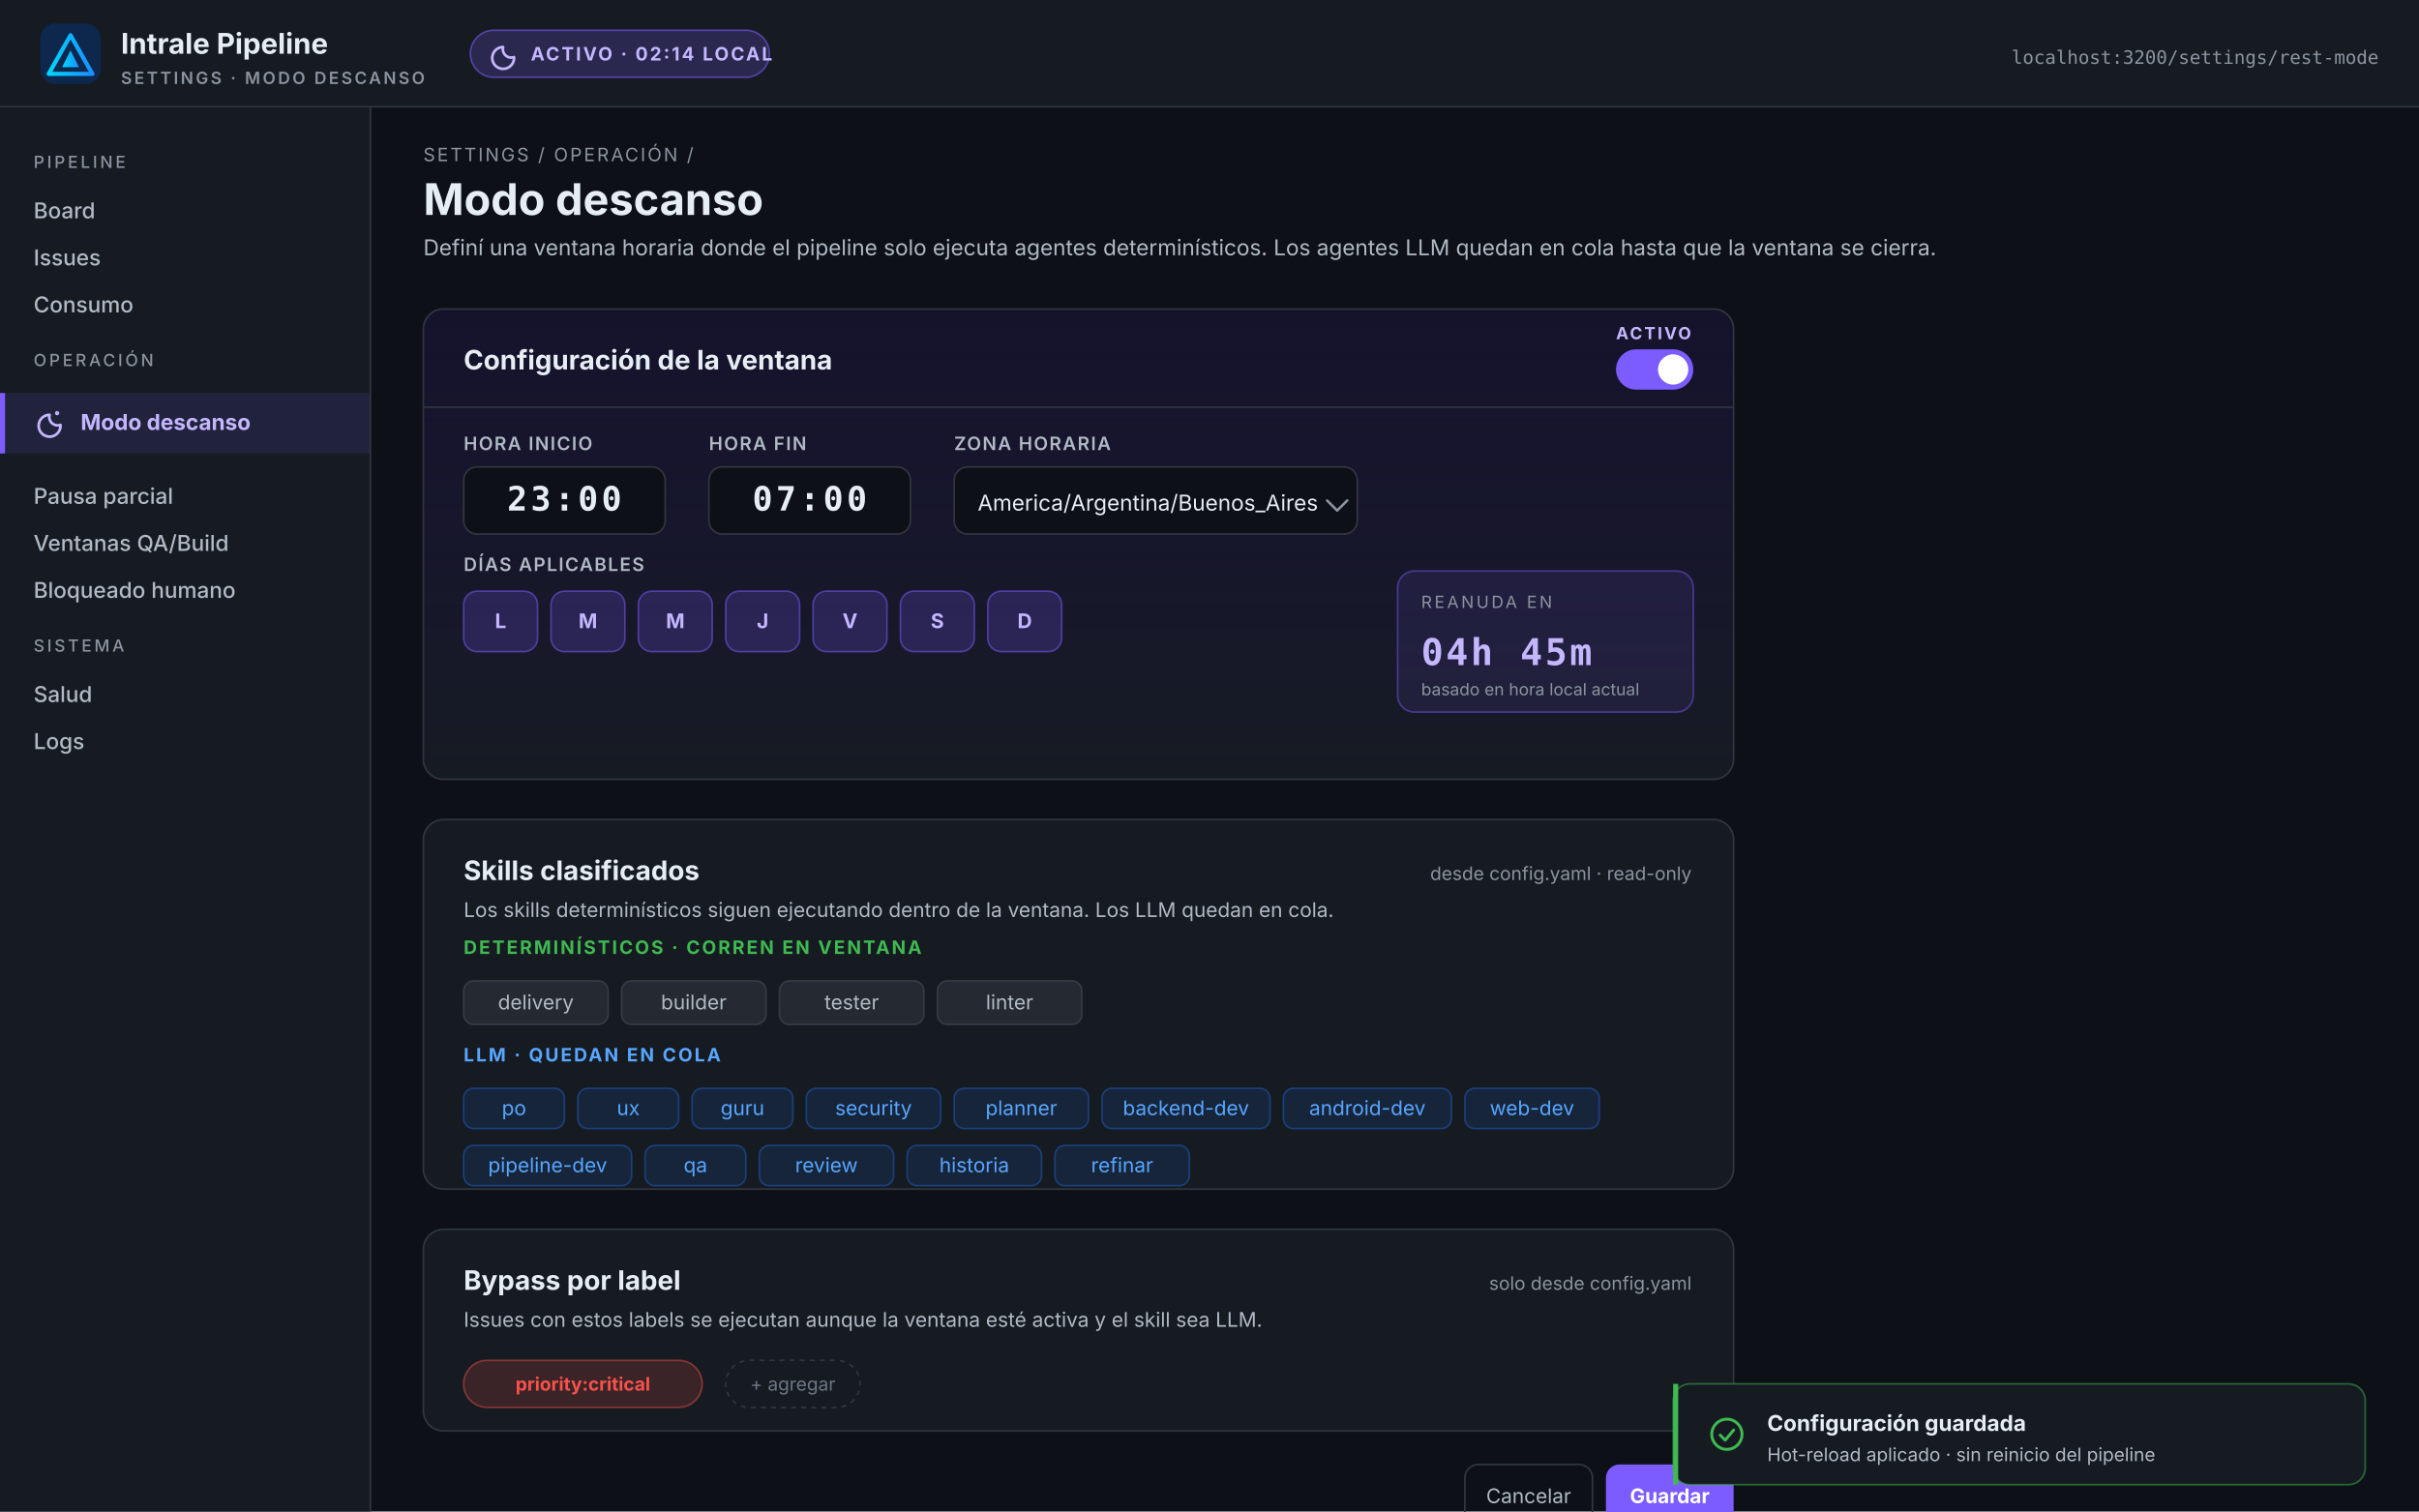
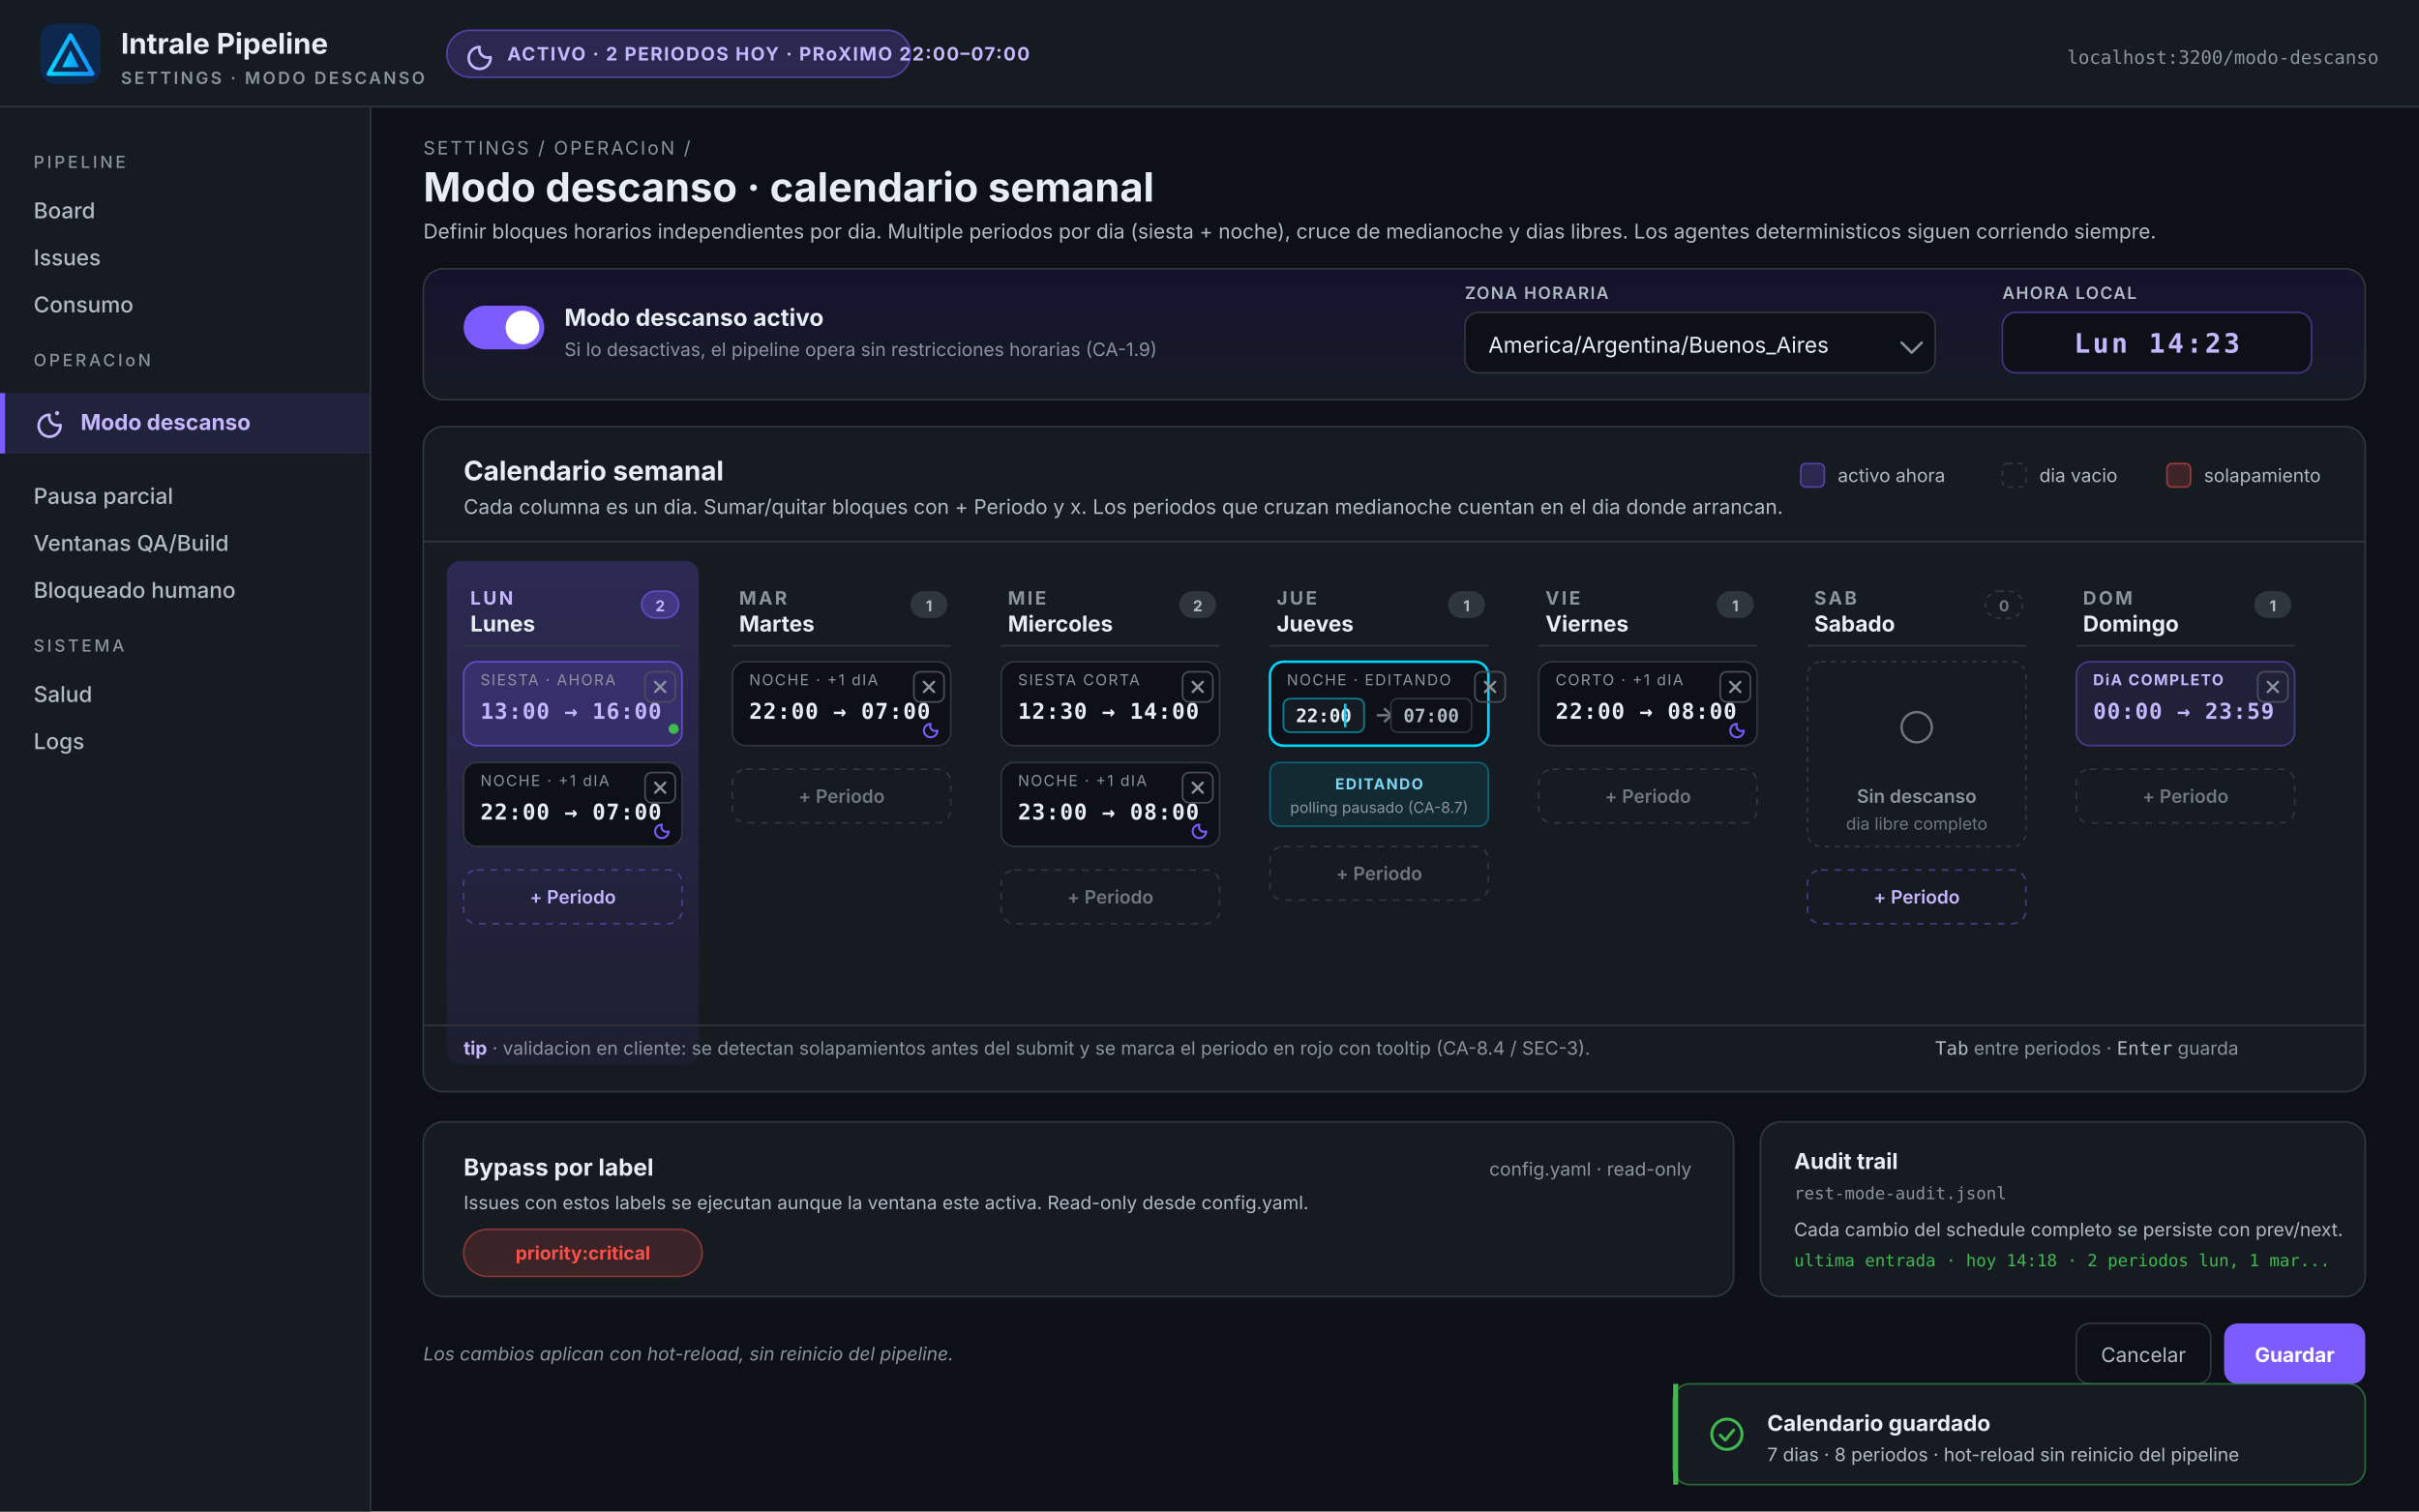
<svg xmlns="http://www.w3.org/2000/svg" width="1440" height="900" viewBox="0 0 1440 900" font-family="-apple-system, 'Segoe UI', system-ui, sans-serif">
  <defs>
    <linearGradient id="brandGrad05" x1="0" y1="0" x2="1" y2="0">
      <stop offset="0%" stop-color="#00D6FF" />
      <stop offset="100%" stop-color="#1890FF" />
    </linearGradient>
    <linearGradient id="restPanel05" x1="0" y1="0" x2="0" y2="1">
      <stop offset="0%" stop-color="#1F1645" stop-opacity="0.45" />
      <stop offset="100%" stop-color="#161B22" stop-opacity="1" />
+     </linearGradient>
+     <linearGradient id="todayCol05" x1="0" y1="0" x2="0" y2="1">
+       <stop offset="0%" stop-color="#7C5CFF" stop-opacity="0.22" />
+       <stop offset="100%" stop-color="#7C5CFF" stop-opacity="0.06" />
    </linearGradient>
  </defs>
  <rect width="1440" height="900" fill="#0D1117" />
  <rect x="0" y="0" width="1440" height="64" fill="#161B22" />
  <rect x="0" y="63" width="1440" height="1" fill="#30363D" />
  <g transform="translate(24, 14)">
    <rect width="36" height="36" rx="9" fill="#0D274D" />
    <path d="M18 7 L5 30 L31 30 Z" fill="none" stroke="url(#brandGrad05)" stroke-width="2.5" stroke-linejoin="round" />
    <path d="M18 16 L13 26 L23 26 Z" fill="url(#brandGrad05)" />
  </g>
  <text x="72" y="32" fill="#E6EDF3" font-size="17" font-weight="700">Intrale Pipeline</text>
  <text x="72" y="50" fill="#8B949E" font-size="10" font-weight="600" letter-spacing="1.4">SETTINGS · MODO DESCANSO</text>
-   <g transform="translate(280, 18)">
-     <rect width="178" height="28" rx="14" fill="#7C5CFF" fill-opacity="0.20" stroke="#7C5CFF" stroke-opacity="0.55" />
+   <g transform="translate(266, 18)">
+     <rect width="276" height="28" rx="14" fill="#7C5CFF" fill-opacity="0.20" stroke="#7C5CFF" stroke-opacity="0.55" />
    <g transform="translate(10, 5)" fill="none" stroke="#C5B7FF" stroke-width="1.6">
      <path d="M16 11 A6.5 6.5 0 1 1 9.5 5 A5 5 0 0 0 16 11 Z" stroke-linejoin="round" />
    </g>
-     <text x="36" y="18" fill="#C5B7FF" font-size="11" font-weight="700" letter-spacing="1.2">ACTIVO · 02:14 LOCAL</text>
+     <text x="36" y="18" fill="#C5B7FF" font-size="11" font-weight="700" letter-spacing="0.8">
+       ACTIVO · 2 PERIODOS HOY · PRoXIMO 22:00–07:00
+     </text>
  </g>
  <text x="1416" y="38" fill="#8B949E" font-size="11" text-anchor="end" font-family="'SF Mono', Consolas, monospace">
-     localhost:3200/settings/rest-mode
+     localhost:3200/modo-descanso
  </text>
  <rect x="0" y="64" width="220" height="836" fill="#161B22" />
  <rect x="220" y="64" width="1" height="836" fill="#30363D" />
  <g font-size="13" fill="#B1BAC4" font-weight="500">
    <text x="20" y="100" fill="#8B949E" font-size="10" letter-spacing="1.6">PIPELINE</text>
    <g transform="translate(20, 116)">
      <text x="0" y="14">Board</text>
    </g>
    <g transform="translate(20, 144)">
      <text x="0" y="14">Issues</text>
    </g>
    <g transform="translate(20, 172)">
      <text x="0" y="14">Consumo</text>
    </g>
-     <text x="20" y="218" fill="#8B949E" font-size="10" letter-spacing="1.6">OPERACIÓN</text>
+     <text x="20" y="218" fill="#8B949E" font-size="10" letter-spacing="1.6">OPERACIoN</text>
    <g transform="translate(0, 234)">
      <rect width="220" height="36" fill="#7C5CFF" fill-opacity="0.12" />
      <rect width="3" height="36" fill="#7C5CFF" />
      <g transform="translate(20, 8)" fill="none" stroke="#C5B7FF" stroke-width="1.6">
        <path d="M16 11 A6.5 6.5 0 1 1 9.5 5 A5 5 0 0 0 16 11 Z" stroke-linejoin="round" />
        <circle cx="14" cy="4" r="0.5" fill="#C5B7FF" />
      </g>
      <text x="48" y="22" fill="#C5B7FF" font-size="13" font-weight="700">Modo descanso</text>
    </g>
    <g transform="translate(20, 286)">
      <text x="0" y="14">Pausa parcial</text>
    </g>
    <g transform="translate(20, 314)">
      <text x="0" y="14">Ventanas QA/Build</text>
    </g>
    <g transform="translate(20, 342)">
      <text x="0" y="14">Bloqueado humano</text>
    </g>
    <text x="20" y="388" fill="#8B949E" font-size="10" letter-spacing="1.6">SISTEMA</text>
    <g transform="translate(20, 404)">
      <text x="0" y="14">Salud</text>
    </g>
    <g transform="translate(20, 432)">
      <text x="0" y="14">Logs</text>
    </g>
  </g>
-   <g transform="translate(252, 96)">
-     <text x="0" y="0" fill="#8B949E" font-size="11" letter-spacing="1.2">SETTINGS / OPERACIÓN /</text>
-     <text x="0" y="32" fill="#E6EDF3" font-size="26" font-weight="700">Modo descanso</text>
-     <text x="0" y="56" fill="#B1BAC4" font-size="13">
-       Definí una ventana horaria donde el pipeline solo ejecuta agentes determinísticos.
-       Los agentes LLM quedan en cola hasta que la ventana se cierra.
+   <g transform="translate(252, 92)">
+     <text x="0" y="0" fill="#8B949E" font-size="11" letter-spacing="1.2">SETTINGS / OPERACIoN /</text>
+     <text x="0" y="28" fill="#E6EDF3" font-size="24" font-weight="700">Modo descanso · calendario semanal</text>
+     <text x="0" y="50" fill="#B1BAC4" font-size="12">
+       Definir bloques horarios independientes por dia. Multiple periodos por dia (siesta + noche),
+       cruce de medianoche y dias libres. Los agentes deterministicos siguen corriendo siempre.
    </text>
-     <g transform="translate(0, 88)">
-       <rect width="780" height="280" rx="12" fill="url(#restPanel05)" stroke="#30363D" />
-       <text x="24" y="36" fill="#E6EDF3" font-size="16" font-weight="700">Configuración de la ventana</text>
-       <g transform="translate(710, 24)">
-         <rect width="46" height="24" rx="12" fill="#7C5CFF" />
-         <circle cx="34" cy="12" r="9" fill="#FFFFFF" />
-         <text x="0" y="-6" fill="#C5B7FF" font-size="10" font-weight="700" letter-spacing="1.2">ACTIVO</text>
-       </g>
-       <rect x="0" y="58" width="780" height="1" fill="#30363D" />
-       <g transform="translate(24, 84)">
-         <text x="0" y="0" fill="#B1BAC4" font-size="11" font-weight="600" letter-spacing="0.8">HORA INICIO</text>
-         <rect x="0" y="10" width="120" height="40" rx="8" fill="#0D1117" stroke="#30363D" />
-         <text x="60" y="36" fill="#E6EDF3" font-size="20" font-weight="700" text-anchor="middle" font-family="'SF Mono', Consolas, monospace" letter-spacing="2">23:00</text>
-       </g>
-       <g transform="translate(170, 84)">
-         <text x="0" y="0" fill="#B1BAC4" font-size="11" font-weight="600" letter-spacing="0.8">HORA FIN</text>
-         <rect x="0" y="10" width="120" height="40" rx="8" fill="#0D1117" stroke="#30363D" />
-         <text x="60" y="36" fill="#E6EDF3" font-size="20" font-weight="700" text-anchor="middle" font-family="'SF Mono', Consolas, monospace" letter-spacing="2">07:00</text>
-       </g>
-       <g transform="translate(316, 84)">
-         <text x="0" y="0" fill="#B1BAC4" font-size="11" font-weight="600" letter-spacing="0.8">ZONA HORARIA</text>
-         <rect x="0" y="10" width="240" height="40" rx="8" fill="#0D1117" stroke="#30363D" />
-         <text x="14" y="36" fill="#E6EDF3" font-size="13">America/Argentina/Buenos_Aires</text>
-         <path d="M222 30 L228 36 L234 30" fill="none" stroke="#8B949E" stroke-width="1.5" stroke-linecap="round" stroke-linejoin="round" />
-       </g>
-       <g transform="translate(24, 156)">
-         <text x="0" y="0" fill="#B1BAC4" font-size="11" font-weight="600" letter-spacing="0.8">DÍAS APLICABLES</text>
-         <g transform="translate(0, 12)">
-           <g transform="translate(0, 0)">
-             <rect width="44" height="36" rx="8" fill="#7C5CFF" fill-opacity="0.20" stroke="#7C5CFF" stroke-opacity="0.5" />
-             <text x="22" y="22" fill="#C5B7FF" font-size="12" font-weight="700" text-anchor="middle">L</text>
-           </g>
-           <g transform="translate(52, 0)">
-             <rect width="44" height="36" rx="8" fill="#7C5CFF" fill-opacity="0.20" stroke="#7C5CFF" stroke-opacity="0.5" />
-             <text x="22" y="22" fill="#C5B7FF" font-size="12" font-weight="700" text-anchor="middle">M</text>
-           </g>
-           <g transform="translate(104, 0)">
-             <rect width="44" height="36" rx="8" fill="#7C5CFF" fill-opacity="0.20" stroke="#7C5CFF" stroke-opacity="0.5" />
-             <text x="22" y="22" fill="#C5B7FF" font-size="12" font-weight="700" text-anchor="middle">M</text>
-           </g>
-           <g transform="translate(156, 0)">
-             <rect width="44" height="36" rx="8" fill="#7C5CFF" fill-opacity="0.20" stroke="#7C5CFF" stroke-opacity="0.5" />
-             <text x="22" y="22" fill="#C5B7FF" font-size="12" font-weight="700" text-anchor="middle">J</text>
-           </g>
-           <g transform="translate(208, 0)">
-             <rect width="44" height="36" rx="8" fill="#7C5CFF" fill-opacity="0.20" stroke="#7C5CFF" stroke-opacity="0.5" />
-             <text x="22" y="22" fill="#C5B7FF" font-size="12" font-weight="700" text-anchor="middle">V</text>
-           </g>
-           <g transform="translate(260, 0)">
-             <rect width="44" height="36" rx="8" fill="#7C5CFF" fill-opacity="0.20" stroke="#7C5CFF" stroke-opacity="0.5" />
-             <text x="22" y="22" fill="#C5B7FF" font-size="12" font-weight="700" text-anchor="middle">S</text>
-           </g>
-           <g transform="translate(312, 0)">
-             <rect width="44" height="36" rx="8" fill="#7C5CFF" fill-opacity="0.20" stroke="#7C5CFF" stroke-opacity="0.5" />
-             <text x="22" y="22" fill="#C5B7FF" font-size="12" font-weight="700" text-anchor="middle">D</text>
-           </g>
-         </g>
-       </g>
-       <g transform="translate(580, 156)">
-         <rect width="176" height="84" rx="10" fill="#7C5CFF" fill-opacity="0.10" stroke="#7C5CFF" stroke-opacity="0.45" />
-         <text x="14" y="22" fill="#8B949E" font-size="10" letter-spacing="1.5">REANUDA EN</text>
-         <text x="14" y="56" fill="#C5B7FF" font-size="22" font-weight="700" font-family="'SF Mono', Consolas, monospace" letter-spacing="1.5">04h 45m</text>
-         <text x="14" y="74" fill="#8B949E" font-size="10">basado en hora local actual</text>
-       </g>
-     </g>
-     <g transform="translate(0, 392)">
-       <rect width="780" height="220" rx="12" fill="#161B22" stroke="#30363D" />
-       <text x="24" y="36" fill="#E6EDF3" font-size="16" font-weight="700">Skills clasificados</text>
-       <text x="24" y="58" fill="#B1BAC4" font-size="12">
-         Los skills determinísticos siguen ejecutando dentro de la ventana. Los LLM quedan en cola.
-       </text>
-       <text x="755" y="36" fill="#8B949E" font-size="11" text-anchor="end">desde config.yaml · read-only</text>
-       <g transform="translate(24, 80)">
-         <text x="0" y="0" fill="#3FB950" font-size="11" font-weight="700" letter-spacing="1.2">DETERMINÍSTICOS · CORREN EN VENTANA</text>
-         <g transform="translate(0, 16)" font-size="12">
-           <g>
-             <rect width="86" height="26" rx="6" fill="rgba(177,186,196,0.10)" stroke="#484F58" stroke-opacity="0.55" />
-             <text x="43" y="17" fill="#B1BAC4" text-anchor="middle">delivery</text>
-           </g>
-           <g transform="translate(94, 0)">
-             <rect width="86" height="26" rx="6" fill="rgba(177,186,196,0.10)" stroke="#484F58" stroke-opacity="0.55" />
-             <text x="43" y="17" fill="#B1BAC4" text-anchor="middle">builder</text>
-           </g>
-           <g transform="translate(188, 0)">
-             <rect width="86" height="26" rx="6" fill="rgba(177,186,196,0.10)" stroke="#484F58" stroke-opacity="0.55" />
-             <text x="43" y="17" fill="#B1BAC4" text-anchor="middle">tester</text>
-           </g>
-           <g transform="translate(282, 0)">
-             <rect width="86" height="26" rx="6" fill="rgba(177,186,196,0.10)" stroke="#484F58" stroke-opacity="0.55" />
-             <text x="43" y="17" fill="#B1BAC4" text-anchor="middle">linter</text>
-           </g>
-         </g>
-       </g>
-       <g transform="translate(24, 144)">
-         <text x="0" y="0" fill="#58A6FF" font-size="11" font-weight="700" letter-spacing="1.2">LLM · QUEDAN EN COLA</text>
-         <g transform="translate(0, 16)" font-size="12">
-           <g>
-             <rect width="60" height="24" rx="6" fill="#1F6FEB" fill-opacity="0.12" stroke="#1F6FEB" stroke-opacity="0.4" />
-             <text x="30" y="16" fill="#58A6FF" text-anchor="middle">po</text>
-           </g>
-           <g transform="translate(68, 0)">
-             <rect width="60" height="24" rx="6" fill="#1F6FEB" fill-opacity="0.12" stroke="#1F6FEB" stroke-opacity="0.4" />
-             <text x="30" y="16" fill="#58A6FF" text-anchor="middle">ux</text>
-           </g>
-           <g transform="translate(136, 0)">
-             <rect width="60" height="24" rx="6" fill="#1F6FEB" fill-opacity="0.12" stroke="#1F6FEB" stroke-opacity="0.4" />
-             <text x="30" y="16" fill="#58A6FF" text-anchor="middle">guru</text>
-           </g>
-           <g transform="translate(204, 0)">
-             <rect width="80" height="24" rx="6" fill="#1F6FEB" fill-opacity="0.12" stroke="#1F6FEB" stroke-opacity="0.4" />
-             <text x="40" y="16" fill="#58A6FF" text-anchor="middle">security</text>
-           </g>
-           <g transform="translate(292, 0)">
-             <rect width="80" height="24" rx="6" fill="#1F6FEB" fill-opacity="0.12" stroke="#1F6FEB" stroke-opacity="0.4" />
-             <text x="40" y="16" fill="#58A6FF" text-anchor="middle">planner</text>
-           </g>
-           <g transform="translate(380, 0)">
-             <rect width="100" height="24" rx="6" fill="#1F6FEB" fill-opacity="0.12" stroke="#1F6FEB" stroke-opacity="0.4" />
-             <text x="50" y="16" fill="#58A6FF" text-anchor="middle">backend-dev</text>
-           </g>
-           <g transform="translate(488, 0)">
-             <rect width="100" height="24" rx="6" fill="#1F6FEB" fill-opacity="0.12" stroke="#1F6FEB" stroke-opacity="0.4" />
-             <text x="50" y="16" fill="#58A6FF" text-anchor="middle">android-dev</text>
-           </g>
-           <g transform="translate(596, 0)">
-             <rect width="80" height="24" rx="6" fill="#1F6FEB" fill-opacity="0.12" stroke="#1F6FEB" stroke-opacity="0.4" />
-             <text x="40" y="16" fill="#58A6FF" text-anchor="middle">web-dev</text>
-           </g>
-         </g>
-         <g transform="translate(0, 50)" font-size="12">
-           <g>
-             <rect width="100" height="24" rx="6" fill="#1F6FEB" fill-opacity="0.12" stroke="#1F6FEB" stroke-opacity="0.4" />
-             <text x="50" y="16" fill="#58A6FF" text-anchor="middle">pipeline-dev</text>
-           </g>
-           <g transform="translate(108, 0)">
-             <rect width="60" height="24" rx="6" fill="#1F6FEB" fill-opacity="0.12" stroke="#1F6FEB" stroke-opacity="0.4" />
-             <text x="30" y="16" fill="#58A6FF" text-anchor="middle">qa</text>
-           </g>
-           <g transform="translate(176, 0)">
-             <rect width="80" height="24" rx="6" fill="#1F6FEB" fill-opacity="0.12" stroke="#1F6FEB" stroke-opacity="0.4" />
-             <text x="40" y="16" fill="#58A6FF" text-anchor="middle">review</text>
-           </g>
-           <g transform="translate(264, 0)">
-             <rect width="80" height="24" rx="6" fill="#1F6FEB" fill-opacity="0.12" stroke="#1F6FEB" stroke-opacity="0.4" />
-             <text x="40" y="16" fill="#58A6FF" text-anchor="middle">historia</text>
-           </g>
-           <g transform="translate(352, 0)">
-             <rect width="80" height="24" rx="6" fill="#1F6FEB" fill-opacity="0.12" stroke="#1F6FEB" stroke-opacity="0.4" />
-             <text x="40" y="16" fill="#58A6FF" text-anchor="middle">refinar</text>
-           </g>
-         </g>
-       </g>
-     </g>
-     <g transform="translate(0, 636)">
-       <rect width="780" height="120" rx="12" fill="#161B22" stroke="#30363D" />
-       <text x="24" y="36" fill="#E6EDF3" font-size="16" font-weight="700">Bypass por label</text>
-       <text x="24" y="58" fill="#B1BAC4" font-size="12">
-         Issues con estos labels se ejecutan aunque la ventana esté activa y el skill sea LLM.
-       </text>
-       <text x="755" y="36" fill="#8B949E" font-size="11" text-anchor="end">solo desde config.yaml</text>
-       <g transform="translate(24, 78)">
+     <g transform="translate(0, 68)">
+       <rect width="1156" height="78" rx="12" fill="url(#restPanel05)" stroke="#30363D" />
+       <g transform="translate(24, 22)">
+         <rect width="48" height="26" rx="13" fill="#7C5CFF" />
+         <circle cx="35" cy="13" r="10" fill="#FFFFFF" />
+       </g>
+       <text x="84" y="34" fill="#E6EDF3" font-size="14" font-weight="700">Modo descanso activo</text>
+       <text x="84" y="52" fill="#8B949E" font-size="11">Si lo desactivas, el pipeline opera sin restricciones horarias (CA-1.9)</text>
+       <g transform="translate(620, 18)">
+         <text x="0" y="0" fill="#B1BAC4" font-size="10" font-weight="600" letter-spacing="0.8">ZONA HORARIA</text>
+         <rect x="0" y="8" width="280" height="36" rx="8" fill="#0D1117" stroke="#30363D" />
+         <text x="14" y="32" fill="#E6EDF3" font-size="13">America/Argentina/Buenos_Aires</text>
+         <path d="M260 26 L266 32 L272 26" fill="none" stroke="#8B949E" stroke-width="1.5" stroke-linecap="round" stroke-linejoin="round" />
+       </g>
+       <g transform="translate(940, 18)">
+         <text x="0" y="0" fill="#B1BAC4" font-size="10" font-weight="600" letter-spacing="0.8">AHORA LOCAL</text>
+         <rect x="0" y="8" width="184" height="36" rx="8" fill="#0D1117" stroke="#7C5CFF" stroke-opacity="0.45" />
+         <text x="92" y="32" fill="#C5B7FF" font-size="16" font-weight="700" text-anchor="middle" font-family="'SF Mono', Consolas, monospace" letter-spacing="1.5">Lun 14:23</text>
+       </g>
+     </g>
+     <g transform="translate(0, 162)">
+       <rect width="1156" height="396" rx="12" fill="#161B22" stroke="#30363D" />
+       <text x="24" y="32" fill="#E6EDF3" font-size="16" font-weight="700">Calendario semanal</text>
+       <text x="24" y="52" fill="#B1BAC4" font-size="12">
+         Cada columna es un dia. Sumar/quitar bloques con + Periodo y x. Los periodos que cruzan medianoche cuentan en el dia donde arrancan.
+       </text>
+       <g transform="translate(820, 22)" font-size="11">
+         <g>
+           <rect width="14" height="14" rx="3" fill="#7C5CFF" fill-opacity="0.20" stroke="#7C5CFF" stroke-opacity="0.55" />
+           <text x="22" y="11" fill="#B1BAC4">activo ahora</text>
+         </g>
+         <g transform="translate(120, 0)">
+           <rect width="14" height="14" rx="3" fill="none" stroke="#30363D" stroke-dasharray="3 3" />
+           <text x="22" y="11" fill="#B1BAC4">dia vacio</text>
+         </g>
+         <g transform="translate(218, 0)">
+           <rect width="14" height="14" rx="3" fill="#F85149" fill-opacity="0.18" stroke="#F85149" stroke-opacity="0.55" />
+           <text x="22" y="11" fill="#B1BAC4">solapamiento</text>
+         </g>
+       </g>
+       <rect x="0" y="68" width="1156" height="1" fill="#30363D" />
+       <g transform="translate(14, 80)">
+         <rect width="150" height="300" rx="8" fill="url(#todayCol05)" />
+         <g transform="translate(0, 12)">
+           <text x="14" y="14" fill="#C5B7FF" font-size="11" font-weight="700" letter-spacing="1.4">LUN</text>
+           <text x="14" y="30" fill="#E6EDF3" font-size="13" font-weight="700">Lunes</text>
+           <g transform="translate(116, 6)">
+             <rect width="22" height="16" rx="8" fill="#7C5CFF" fill-opacity="0.30" stroke="#7C5CFF" stroke-opacity="0.6" />
+             <text x="11" y="12" fill="#C5B7FF" font-size="9" font-weight="700" text-anchor="middle">2</text>
+           </g>
+         </g>
+         <rect x="10" y="50" width="130" height="1" fill="#30363D" />
+         <g transform="translate(10, 60)">
+           <rect width="130" height="50" rx="8" fill="#7C5CFF" fill-opacity="0.18" stroke="#7C5CFF" stroke-opacity="0.65" />
+           <text x="10" y="14" fill="#8B949E" font-size="9" letter-spacing="0.8">SIESTA · AHORA</text>
+           <text x="10" y="34" fill="#C5B7FF" font-size="13" font-weight="700" font-family="'SF Mono', Consolas, monospace" letter-spacing="0.5">13:00 → 16:00</text>
+           <g transform="translate(108, 6)">
+             <rect width="18" height="18" rx="4" fill="none" stroke="#484F58" />
+             <path d="M6 6 L12 12 M12 6 L6 12" stroke="#8B949E" stroke-width="1.4" stroke-linecap="round" />
+           </g>
+           <circle cx="125" cy="40" r="3" fill="#3FB950">
+             <animate attributeName="opacity" values="1;0.4;1" dur="2s" repeatCount="indefinite" />
+           </circle>
+         </g>
+         <g transform="translate(10, 120)">
+           <rect width="130" height="50" rx="8" fill="#0D1117" stroke="#30363D" />
+           <text x="10" y="14" fill="#8B949E" font-size="9" letter-spacing="0.8">NOCHE · +1 dIA</text>
+           <text x="10" y="34" fill="#E6EDF3" font-size="13" font-weight="700" font-family="'SF Mono', Consolas, monospace" letter-spacing="0.5">22:00 → 07:00</text>
+           <g transform="translate(108, 6)">
+             <rect width="18" height="18" rx="4" fill="none" stroke="#484F58" />
+             <path d="M6 6 L12 12 M12 6 L6 12" stroke="#8B949E" stroke-width="1.4" stroke-linecap="round" />
+           </g>
+           <g transform="translate(112, 34)" fill="none" stroke="#7C5CFF" stroke-width="1.2">
+             <path d="M10 7 A4 4 0 1 1 6 3 A3 3 0 0 0 10 7 Z" stroke-linejoin="round" />
+           </g>
+         </g>
+         <g transform="translate(10, 184)">
+           <rect width="130" height="32" rx="8" fill="none" stroke="#7C5CFF" stroke-opacity="0.45" stroke-dasharray="4 4" />
+           <text x="65" y="20" fill="#C5B7FF" font-size="11" font-weight="600" text-anchor="middle">+ Periodo</text>
+         </g>
+       </g>
+       <g transform="translate(174, 80)">
+         <g transform="translate(0, 12)">
+           <text x="14" y="14" fill="#8B949E" font-size="11" font-weight="700" letter-spacing="1.4">MAR</text>
+           <text x="14" y="30" fill="#E6EDF3" font-size="13" font-weight="700">Martes</text>
+           <g transform="translate(116, 6)">
+             <rect width="22" height="16" rx="8" fill="#30363D" />
+             <text x="11" y="12" fill="#B1BAC4" font-size="9" font-weight="700" text-anchor="middle">1</text>
+           </g>
+         </g>
+         <rect x="10" y="50" width="130" height="1" fill="#30363D" />
+         <g transform="translate(10, 60)">
+           <rect width="130" height="50" rx="8" fill="#0D1117" stroke="#30363D" />
+           <text x="10" y="14" fill="#8B949E" font-size="9" letter-spacing="0.8">NOCHE · +1 dIA</text>
+           <text x="10" y="34" fill="#E6EDF3" font-size="13" font-weight="700" font-family="'SF Mono', Consolas, monospace" letter-spacing="0.5">22:00 → 07:00</text>
+           <g transform="translate(108, 6)">
+             <rect width="18" height="18" rx="4" fill="none" stroke="#484F58" />
+             <path d="M6 6 L12 12 M12 6 L6 12" stroke="#8B949E" stroke-width="1.4" stroke-linecap="round" />
+           </g>
+           <g transform="translate(112, 34)" fill="none" stroke="#7C5CFF" stroke-width="1.2">
+             <path d="M10 7 A4 4 0 1 1 6 3 A3 3 0 0 0 10 7 Z" stroke-linejoin="round" />
+           </g>
+         </g>
+         <g transform="translate(10, 124)">
+           <rect width="130" height="32" rx="8" fill="none" stroke="#30363D" stroke-dasharray="4 4" />
+           <text x="65" y="20" fill="#6E7681" font-size="11" font-weight="600" text-anchor="middle">+ Periodo</text>
+         </g>
+       </g>
+       <g transform="translate(334, 80)">
+         <g transform="translate(0, 12)">
+           <text x="14" y="14" fill="#8B949E" font-size="11" font-weight="700" letter-spacing="1.4">MIE</text>
+           <text x="14" y="30" fill="#E6EDF3" font-size="13" font-weight="700">Miercoles</text>
+           <g transform="translate(116, 6)">
+             <rect width="22" height="16" rx="8" fill="#30363D" />
+             <text x="11" y="12" fill="#B1BAC4" font-size="9" font-weight="700" text-anchor="middle">2</text>
+           </g>
+         </g>
+         <rect x="10" y="50" width="130" height="1" fill="#30363D" />
+         <g transform="translate(10, 60)">
+           <rect width="130" height="50" rx="8" fill="#0D1117" stroke="#30363D" />
+           <text x="10" y="14" fill="#8B949E" font-size="9" letter-spacing="0.8">SIESTA CORTA</text>
+           <text x="10" y="34" fill="#E6EDF3" font-size="13" font-weight="700" font-family="'SF Mono', Consolas, monospace" letter-spacing="0.5">12:30 → 14:00</text>
+           <g transform="translate(108, 6)">
+             <rect width="18" height="18" rx="4" fill="none" stroke="#484F58" />
+             <path d="M6 6 L12 12 M12 6 L6 12" stroke="#8B949E" stroke-width="1.4" stroke-linecap="round" />
+           </g>
+         </g>
+         <g transform="translate(10, 120)">
+           <rect width="130" height="50" rx="8" fill="#0D1117" stroke="#30363D" />
+           <text x="10" y="14" fill="#8B949E" font-size="9" letter-spacing="0.8">NOCHE · +1 dIA</text>
+           <text x="10" y="34" fill="#E6EDF3" font-size="13" font-weight="700" font-family="'SF Mono', Consolas, monospace" letter-spacing="0.5">23:00 → 08:00</text>
+           <g transform="translate(108, 6)">
+             <rect width="18" height="18" rx="4" fill="none" stroke="#484F58" />
+             <path d="M6 6 L12 12 M12 6 L6 12" stroke="#8B949E" stroke-width="1.4" stroke-linecap="round" />
+           </g>
+           <g transform="translate(112, 34)" fill="none" stroke="#7C5CFF" stroke-width="1.2">
+             <path d="M10 7 A4 4 0 1 1 6 3 A3 3 0 0 0 10 7 Z" stroke-linejoin="round" />
+           </g>
+         </g>
+         <g transform="translate(10, 184)">
+           <rect width="130" height="32" rx="8" fill="none" stroke="#30363D" stroke-dasharray="4 4" />
+           <text x="65" y="20" fill="#6E7681" font-size="11" font-weight="600" text-anchor="middle">+ Periodo</text>
+         </g>
+       </g>
+       <g transform="translate(494, 80)">
+         <g transform="translate(0, 12)">
+           <text x="14" y="14" fill="#8B949E" font-size="11" font-weight="700" letter-spacing="1.4">JUE</text>
+           <text x="14" y="30" fill="#E6EDF3" font-size="13" font-weight="700">Jueves</text>
+           <g transform="translate(116, 6)">
+             <rect width="22" height="16" rx="8" fill="#30363D" />
+             <text x="11" y="12" fill="#B1BAC4" font-size="9" font-weight="700" text-anchor="middle">1</text>
+           </g>
+         </g>
+         <rect x="10" y="50" width="130" height="1" fill="#30363D" />
+         <g transform="translate(10, 60)">
+           <rect width="130" height="50" rx="8" fill="#0D1117" stroke="#00D6FF" stroke-width="1.5" />
+           <text x="10" y="14" fill="#8B949E" font-size="9" letter-spacing="0.8">NOCHE · EDITANDO</text>
+           <rect x="8" y="22" width="48" height="20" rx="4" fill="#161B22" stroke="#00D6FF" stroke-opacity="0.55" />
+           <text x="32" y="36" fill="#E6EDF3" font-size="11" font-weight="700" text-anchor="middle" font-family="'SF Mono', Consolas, monospace">22:00</text>
+           <rect x="44" y="25" width="1.5" height="14" fill="#00D6FF">
+             <animate attributeName="opacity" values="1;0;1" dur="1s" repeatCount="indefinite" />
+           </rect>
+           <text x="62" y="36" fill="#6E7681" font-size="13" font-weight="700">→</text>
+           <rect x="72" y="22" width="48" height="20" rx="4" fill="#0D1117" stroke="#30363D" />
+           <text x="96" y="36" fill="#B1BAC4" font-size="11" font-weight="700" text-anchor="middle" font-family="'SF Mono', Consolas, monospace">07:00</text>
+           <g transform="translate(122, 6)">
+             <rect width="18" height="18" rx="4" fill="none" stroke="#484F58" />
+             <path d="M6 6 L12 12 M12 6 L6 12" stroke="#8B949E" stroke-width="1.4" stroke-linecap="round" />
+           </g>
+         </g>
+         <g transform="translate(10, 120)">
+           <rect width="130" height="38" rx="6" fill="#00D6FF" fill-opacity="0.08" stroke="#00D6FF" stroke-opacity="0.35" />
+           <text x="65" y="16" fill="#7BD7F5" font-size="9" font-weight="700" text-anchor="middle" letter-spacing="0.8">EDITANDO</text>
+           <text x="65" y="30" fill="#8B949E" font-size="9" text-anchor="middle">polling pausado (CA-8.7)</text>
+         </g>
+         <g transform="translate(10, 170)">
+           <rect width="130" height="32" rx="8" fill="none" stroke="#30363D" stroke-dasharray="4 4" />
+           <text x="65" y="20" fill="#6E7681" font-size="11" font-weight="600" text-anchor="middle">+ Periodo</text>
+         </g>
+       </g>
+       <g transform="translate(654, 80)">
+         <g transform="translate(0, 12)">
+           <text x="14" y="14" fill="#8B949E" font-size="11" font-weight="700" letter-spacing="1.4">VIE</text>
+           <text x="14" y="30" fill="#E6EDF3" font-size="13" font-weight="700">Viernes</text>
+           <g transform="translate(116, 6)">
+             <rect width="22" height="16" rx="8" fill="#30363D" />
+             <text x="11" y="12" fill="#B1BAC4" font-size="9" font-weight="700" text-anchor="middle">1</text>
+           </g>
+         </g>
+         <rect x="10" y="50" width="130" height="1" fill="#30363D" />
+         <g transform="translate(10, 60)">
+           <rect width="130" height="50" rx="8" fill="#0D1117" stroke="#30363D" />
+           <text x="10" y="14" fill="#8B949E" font-size="9" letter-spacing="0.8">CORTO · +1 dIA</text>
+           <text x="10" y="34" fill="#E6EDF3" font-size="13" font-weight="700" font-family="'SF Mono', Consolas, monospace" letter-spacing="0.5">22:00 → 08:00</text>
+           <g transform="translate(108, 6)">
+             <rect width="18" height="18" rx="4" fill="none" stroke="#484F58" />
+             <path d="M6 6 L12 12 M12 6 L6 12" stroke="#8B949E" stroke-width="1.4" stroke-linecap="round" />
+           </g>
+           <g transform="translate(112, 34)" fill="none" stroke="#7C5CFF" stroke-width="1.2">
+             <path d="M10 7 A4 4 0 1 1 6 3 A3 3 0 0 0 10 7 Z" stroke-linejoin="round" />
+           </g>
+         </g>
+         <g transform="translate(10, 124)">
+           <rect width="130" height="32" rx="8" fill="none" stroke="#30363D" stroke-dasharray="4 4" />
+           <text x="65" y="20" fill="#6E7681" font-size="11" font-weight="600" text-anchor="middle">+ Periodo</text>
+         </g>
+       </g>
+       <g transform="translate(814, 80)">
+         <g transform="translate(0, 12)">
+           <text x="14" y="14" fill="#8B949E" font-size="11" font-weight="700" letter-spacing="1.4">SAB</text>
+           <text x="14" y="30" fill="#E6EDF3" font-size="13" font-weight="700">Sabado</text>
+           <g transform="translate(116, 6)">
+             <rect width="22" height="16" rx="8" fill="none" stroke="#30363D" stroke-dasharray="3 3" />
+             <text x="11" y="12" fill="#6E7681" font-size="9" font-weight="700" text-anchor="middle">0</text>
+           </g>
+         </g>
+         <rect x="10" y="50" width="130" height="1" fill="#30363D" />
+         <g transform="translate(10, 60)">
+           <rect width="130" height="110" rx="8" fill="none" stroke="#30363D" stroke-dasharray="3 3" />
+           <g transform="translate(54, 28)" fill="none" stroke="#6E7681" stroke-width="1.4">
+             <circle cx="11" cy="11" r="9" />
+           </g>
+           <text x="65" y="84" fill="#8B949E" font-size="11" font-weight="600" text-anchor="middle">Sin descanso</text>
+           <text x="65" y="100" fill="#6E7681" font-size="10" text-anchor="middle">dia libre completo</text>
+         </g>
+         <g transform="translate(10, 184)">
+           <rect width="130" height="32" rx="8" fill="none" stroke="#7C5CFF" stroke-opacity="0.45" stroke-dasharray="4 4" />
+           <text x="65" y="20" fill="#C5B7FF" font-size="11" font-weight="600" text-anchor="middle">+ Periodo</text>
+         </g>
+       </g>
+       <g transform="translate(974, 80)">
+         <g transform="translate(0, 12)">
+           <text x="14" y="14" fill="#8B949E" font-size="11" font-weight="700" letter-spacing="1.4">DOM</text>
+           <text x="14" y="30" fill="#E6EDF3" font-size="13" font-weight="700">Domingo</text>
+           <g transform="translate(116, 6)">
+             <rect width="22" height="16" rx="8" fill="#30363D" />
+             <text x="11" y="12" fill="#B1BAC4" font-size="9" font-weight="700" text-anchor="middle">1</text>
+           </g>
+         </g>
+         <rect x="10" y="50" width="130" height="1" fill="#30363D" />
+         <g transform="translate(10, 60)">
+           <rect width="130" height="50" rx="8" fill="#7C5CFF" fill-opacity="0.10" stroke="#7C5CFF" stroke-opacity="0.45" />
+           <text x="10" y="14" fill="#C5B7FF" font-size="9" letter-spacing="0.8" font-weight="700">DiA COMPLETO</text>
+           <text x="10" y="34" fill="#C5B7FF" font-size="13" font-weight="700" font-family="'SF Mono', Consolas, monospace" letter-spacing="0.5">00:00 → 23:59</text>
+           <g transform="translate(108, 6)">
+             <rect width="18" height="18" rx="4" fill="none" stroke="#484F58" />
+             <path d="M6 6 L12 12 M12 6 L6 12" stroke="#8B949E" stroke-width="1.4" stroke-linecap="round" />
+           </g>
+         </g>
+         <g transform="translate(10, 124)">
+           <rect width="130" height="32" rx="8" fill="none" stroke="#30363D" stroke-dasharray="4 4" />
+           <text x="65" y="20" fill="#6E7681" font-size="11" font-weight="600" text-anchor="middle">+ Periodo</text>
+         </g>
+       </g>
+       <rect x="0" y="356" width="1156" height="1" fill="#30363D" />
+       <g transform="translate(24, 374)">
+         <text x="0" y="0" fill="#8B949E" font-size="11">
+           <tspan fill="#C5B7FF" font-weight="700">tip</tspan> · validacion en cliente: se detectan solapamientos antes del submit y se marca el periodo en rojo con tooltip (CA-8.4 / SEC-3).
+         </text>
+       </g>
+       <g transform="translate(900, 374)" font-size="11" fill="#8B949E">
+         <text x="0" y="0">
+           <tspan font-family="'SF Mono', Consolas, monospace" fill="#B1BAC4">Tab</tspan> entre periodos ·
+           <tspan font-family="'SF Mono', Consolas, monospace" fill="#B1BAC4">Enter</tspan> guarda
+         </text>
+       </g>
+     </g>
+     <g transform="translate(0, 576)">
+       <rect width="780" height="104" rx="12" fill="#161B22" stroke="#30363D" />
+       <text x="24" y="32" fill="#E6EDF3" font-size="14" font-weight="700">Bypass por label</text>
+       <text x="24" y="52" fill="#B1BAC4" font-size="11">
+         Issues con estos labels se ejecutan aunque la ventana este activa. Read-only desde config.yaml.
+       </text>
+       <g transform="translate(24, 64)">
        <rect width="142" height="28" rx="14" fill="#F85149" fill-opacity="0.16" stroke="#F85149" stroke-opacity="0.45" />
        <text x="71" y="18" fill="#F85149" font-size="11" font-weight="700" text-anchor="middle">priority:critical</text>
      </g>
-       <g transform="translate(180, 78)">
-         <rect width="80" height="28" rx="14" fill="none" stroke="#30363D" stroke-dasharray="3 3" />
-         <text x="40" y="18" fill="#6E7681" font-size="11" text-anchor="middle">+ agregar</text>
-       </g>
-     </g>
-     <g transform="translate(0, 776)">
-       <g transform="translate(620, 0)">
-         <rect width="76" height="36" rx="8" fill="none" stroke="#30363D" />
-         <text x="38" y="23" fill="#B1BAC4" font-size="12" text-anchor="middle">Cancelar</text>
-       </g>
-       <g transform="translate(704, 0)">
-         <rect width="76" height="36" rx="8" fill="#7C5CFF" />
-         <text x="38" y="23" fill="#FFFFFF" font-size="12" font-weight="700" text-anchor="middle">Guardar</text>
+       <text x="755" y="32" fill="#8B949E" font-size="11" text-anchor="end">config.yaml · read-only</text>
+     </g>
+     <g transform="translate(796, 576)">
+       <rect width="360" height="104" rx="12" fill="#161B22" stroke="#30363D" />
+       <text x="20" y="28" fill="#E6EDF3" font-size="13" font-weight="700">Audit trail</text>
+       <text x="20" y="46" fill="#8B949E" font-size="10" font-family="'SF Mono', Consolas, monospace">
+         rest-mode-audit.jsonl
+       </text>
+       <text x="20" y="68" fill="#B1BAC4" font-size="11">
+         Cada cambio del schedule completo se persiste con prev/next.
+       </text>
+       <text x="20" y="86" fill="#3FB950" font-size="10" font-family="'SF Mono', Consolas, monospace">
+         ultima entrada · hoy 14:18 · 2 periodos lun, 1 mar...
+       </text>
+     </g>
+     <g transform="translate(0, 696)">
+       <text x="0" y="22" fill="#8B949E" font-size="11" font-style="italic">
+         Los cambios aplican con hot-reload, sin reinicio del pipeline.
+       </text>
+       <g transform="translate(984, 0)">
+         <rect width="80" height="36" rx="8" fill="none" stroke="#30363D" />
+         <text x="40" y="23" fill="#B1BAC4" font-size="12" text-anchor="middle">Cancelar</text>
+       </g>
+       <g transform="translate(1072, 0)">
+         <rect width="84" height="36" rx="8" fill="#7C5CFF" />
+         <text x="42" y="23" fill="#FFFFFF" font-size="12" font-weight="700" text-anchor="middle">Guardar</text>
      </g>
    </g>
  </g>
  <g transform="translate(996, 824)">
    <rect width="412" height="60" rx="10" fill="#161B22" stroke="#3FB950" stroke-opacity="0.5" />
    <rect width="3" height="60" fill="#3FB950" />
    <g transform="translate(20, 18)" fill="none" stroke="#3FB950" stroke-width="1.75">
      <circle cx="12" cy="12" r="9" />
      <path d="M8 12.5 L11 15.5 L16 9.5" stroke-linecap="round" stroke-linejoin="round" />
    </g>
-     <text x="56" y="28" fill="#E6EDF3" font-size="13" font-weight="700">Configuración guardada</text>
-     <text x="56" y="46" fill="#B1BAC4" font-size="11">Hot-reload aplicado · sin reinicio del pipeline</text>
+     <text x="56" y="28" fill="#E6EDF3" font-size="13" font-weight="700">Calendario guardado</text>
+     <text x="56" y="46" fill="#B1BAC4" font-size="11">7 dias · 8 periodos · hot-reload sin reinicio del pipeline</text>
  </g>
</svg>
